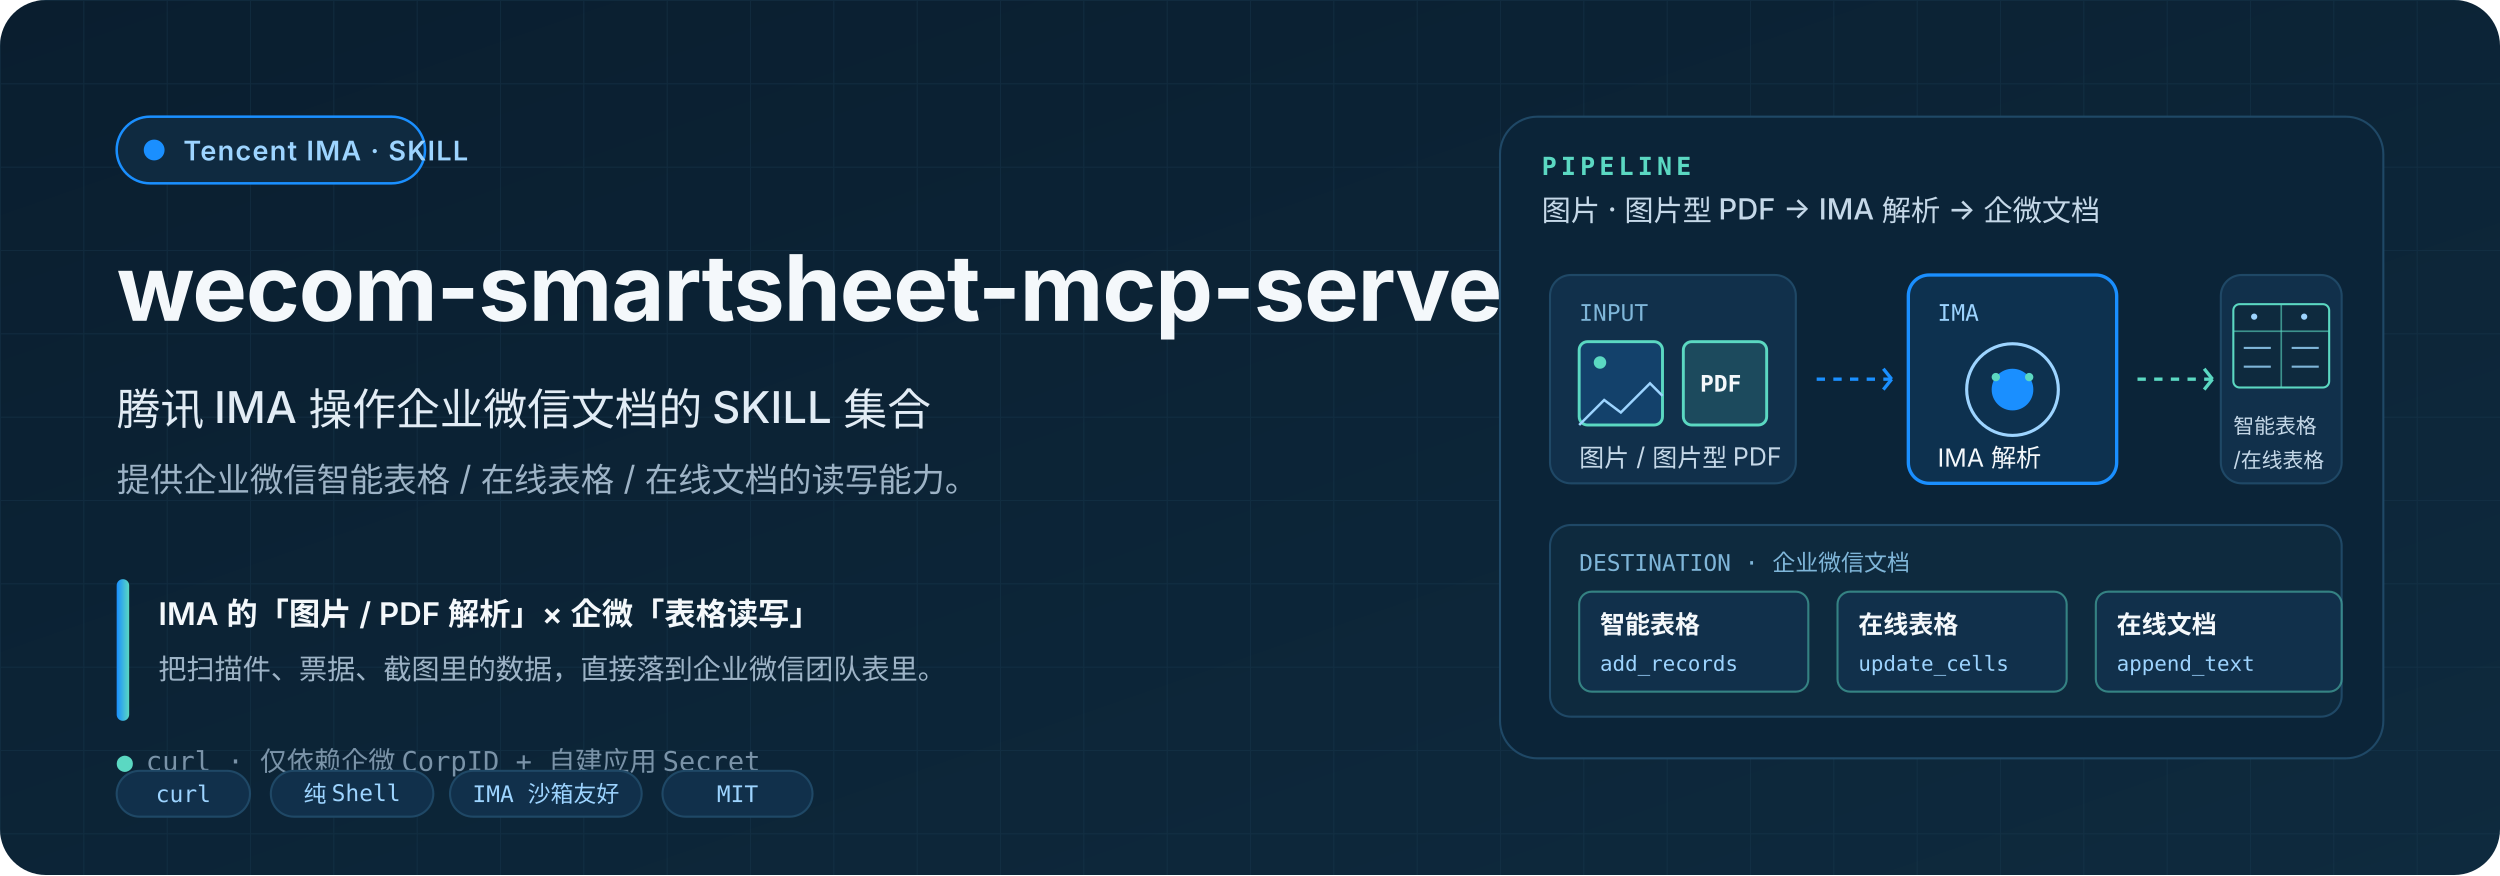
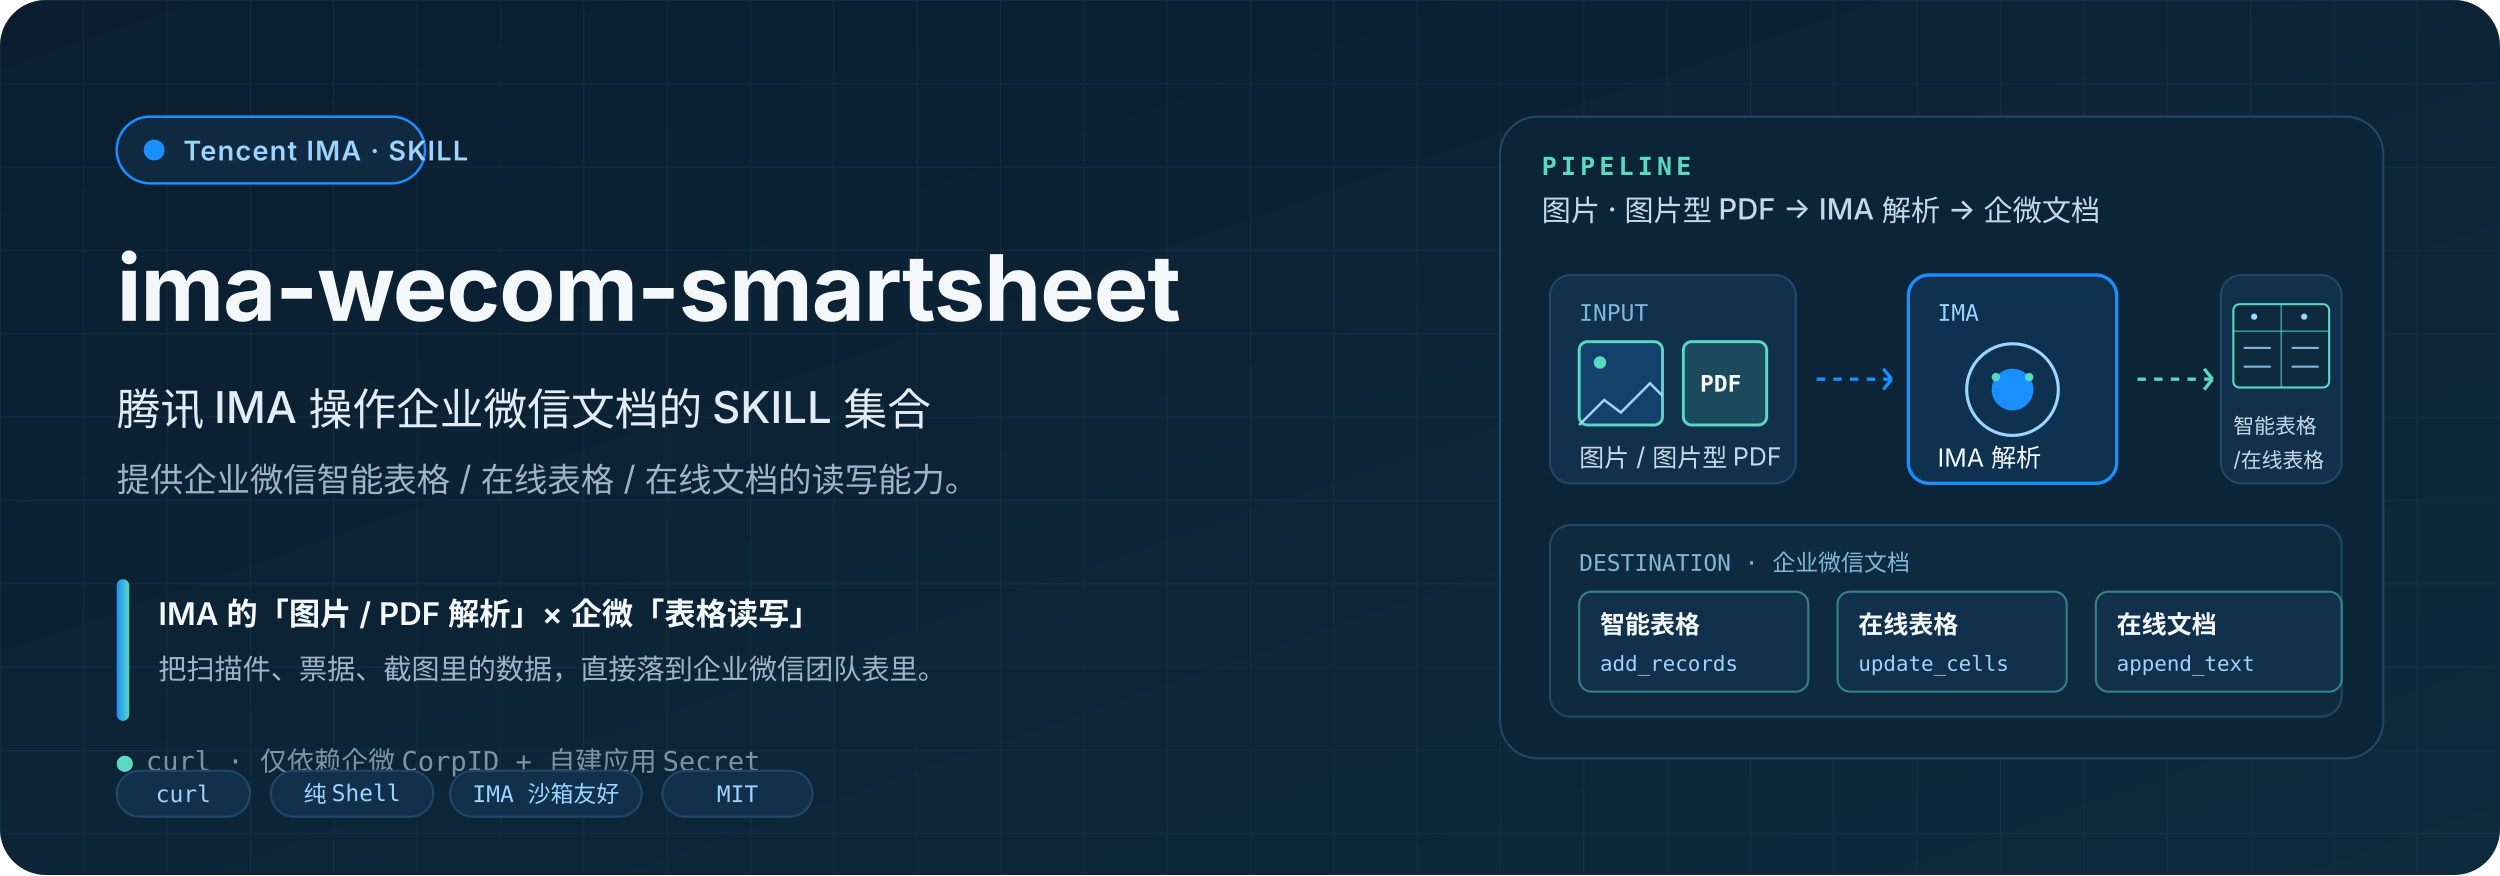
<svg xmlns="http://www.w3.org/2000/svg" width="1200" height="420" viewBox="0 0 1200 420" role="img" aria-labelledby="hero-title hero-desc">
  <defs>
    <linearGradient id="bg-grad" x1="0" y1="0" x2="1" y2="1">
      <stop offset="0" stop-color="#0A1E2F" />
      <stop offset="1" stop-color="#0E2A3E" />
    </linearGradient>
    <linearGradient id="accent-grad" x1="0" y1="0" x2="1" y2="0">
      <stop offset="0" stop-color="#1A8FFF" />
      <stop offset="1" stop-color="#5BD8C2" />
    </linearGradient>
    <pattern id="grid" width="40" height="40" patternUnits="userSpaceOnUse">
      <path d="M 40 0 L 0 0 0 40" fill="none" stroke="#1B3A52" stroke-width="1" stroke-opacity="0.4" />
    </pattern>
  </defs>
  <rect width="1200" height="420" rx="22" fill="url(#bg-grad)" />
  <rect width="1200" height="420" rx="22" fill="url(#grid)" />
  <g id="title-block" transform="translate(56 56)">
    <g>
      <rect x="0" y="0" width="148" height="32" rx="16" fill="#0F2A40" stroke="#1A8FFF" stroke-width="1.2" />
      <circle cx="18" cy="16" r="5" fill="#1A8FFF" />
      <text x="32" y="21" font-family="-apple-system, BlinkMacSystemFont, 'PingFang SC', sans-serif" font-size="13" font-weight="600" fill="#9DD4FF" letter-spacing="0.6">Tencent IMA · SKILL</text>
    </g>
-     <text x="0" y="98" font-family="-apple-system, BlinkMacSystemFont, 'PingFang SC', sans-serif" font-size="44" font-weight="700" fill="#F4F8FB" letter-spacing="-0.5">wecom-smartsheet-mcp-server</text>
+     <text x="0" y="98" font-family="-apple-system, BlinkMacSystemFont, 'PingFang SC', sans-serif" font-size="44" font-weight="700" fill="#F4F8FB" letter-spacing="-0.5">ima-wecom-smartsheet</text>
    <text x="0" y="148" font-family="-apple-system, BlinkMacSystemFont, 'PingFang SC', sans-serif" font-size="21" font-weight="500" fill="#E2ECF5">腾讯 IMA 操作企业微信文档的 SKILL 集合</text>
    <text x="0" y="180" font-family="-apple-system, BlinkMacSystemFont, 'PingFang SC', sans-serif" font-size="16" font-weight="400" fill="#9DB3C6">提供企业微信智能表格 / 在线表格 / 在线文档的读写能力。</text>
    <g transform="translate(0 222)">
      <rect x="0" y="0" width="6" height="68" fill="url(#accent-grad)" rx="3" />
      <text x="20" y="22" font-family="-apple-system, BlinkMacSystemFont, 'PingFang SC', sans-serif" font-size="15" font-weight="600" fill="#F4F8FB">IMA 的「图片 / PDF 解析」× 企微「表格读写」</text>
      <text x="20" y="48" font-family="-apple-system, BlinkMacSystemFont, 'PingFang SC', sans-serif" font-size="13.5" font-weight="400" fill="#9DB3C6">把扫描件、票据、截图里的数据，直接落到企业微信团队表里。</text>
    </g>
    <g transform="translate(0 314)">
      <text font-family="ui-monospace, SFMono-Regular, Menlo, monospace" font-size="13" fill="#7A93A8">
        <tspan x="0" y="0" fill="#5BD8C2">●</tspan>
        <tspan x="14" y="0">curl · 仅依赖企微 CorpID + 自建应用 Secret</tspan>
      </text>
    </g>
  </g>
  <g id="pipeline" transform="translate(720 56)">
    <rect x="0" y="0" width="424" height="308" rx="18" fill="#0B2438" stroke="#1F4866" stroke-width="1" />
    <text x="20" y="28" font-family="ui-monospace, SFMono-Regular, Menlo, monospace" font-size="12" font-weight="600" fill="#5BD8C2" letter-spacing="2">PIPELINE</text>
    <text x="20" y="50" font-family="-apple-system, BlinkMacSystemFont, 'PingFang SC', sans-serif" font-size="14" font-weight="500" fill="#C5D8E8">图片 · 图片型 PDF  →  IMA 解析  →  企微文档</text>
    <g transform="translate(24 76)">
      <rect x="0" y="0" width="118" height="100" rx="10" fill="#11304B" stroke="#1F4866" />
      <text x="14" y="22" font-family="ui-monospace, monospace" font-size="11" fill="#7FB6D9">INPUT</text>
      <rect x="14" y="32" width="40" height="40" rx="4" fill="#1A8FFF" opacity="0.18" />
      <rect x="14" y="32" width="40" height="40" rx="4" fill="none" stroke="#5BD8C2" stroke-width="1.4" />
      <circle cx="24" cy="42" r="3" fill="#5BD8C2" />
      <path d="M14 72 L26 60 L34 66 L48 52 L54 58" stroke="#9DD4FF" stroke-width="1.2" fill="none" />
      <rect x="64" y="32" width="40" height="40" rx="4" fill="#5BD8C2" opacity="0.16" />
      <rect x="64" y="32" width="40" height="40" rx="4" fill="none" stroke="#5BD8C2" stroke-width="1.4" />
      <text x="72" y="56" font-family="ui-monospace, monospace" font-size="11" font-weight="700" fill="#F4F8FB">PDF</text>
      <text x="14" y="92" font-family="-apple-system, 'PingFang SC', sans-serif" font-size="12" fill="#C5D8E8">图片 / 图片型 PDF</text>
    </g>
    <path d="M152 126 L188 126" stroke="#1A8FFF" stroke-width="1.6" stroke-dasharray="4 4" />
    <path d="M188 126 L184 121 M188 126 L184 131" stroke="#1A8FFF" stroke-width="1.6" fill="none" />
    <g transform="translate(196 76)">
      <rect x="0" y="0" width="100" height="100" rx="10" fill="#1A8FFF" opacity="0.12" />
      <rect x="0" y="0" width="100" height="100" rx="10" fill="none" stroke="#1A8FFF" stroke-width="1.6" />
      <text x="14" y="22" font-family="ui-monospace, monospace" font-size="11" fill="#9DD4FF">IMA</text>
      <circle cx="50" cy="55" r="22" fill="none" stroke="#9DD4FF" stroke-width="1.5" />
      <circle cx="50" cy="55" r="10" fill="#1A8FFF" />
      <circle cx="42" cy="49" r="2" fill="#5BD8C2" />
      <circle cx="58" cy="49" r="2" fill="#5BD8C2" />
      <text x="14" y="92" font-family="-apple-system, 'PingFang SC', sans-serif" font-size="12" fill="#F4F8FB">IMA 解析</text>
    </g>
    <path d="M306 126 L342 126" stroke="#5BD8C2" stroke-width="1.6" stroke-dasharray="4 4" />
    <path d="M342 126 L338 121 M342 126 L338 131" stroke="#5BD8C2" stroke-width="1.6" fill="none" />
    <g transform="translate(346 76)">
      <rect x="0" y="0" width="58" height="100" rx="10" fill="#11304B" stroke="#1F4866" />
      <rect x="6" y="14" width="46" height="40" rx="3" fill="#0E2A3E" stroke="#5BD8C2" stroke-width="1" />
      <line x1="6" y1="27" x2="52" y2="27" stroke="#5BD8C2" stroke-width="0.8" opacity="0.6" />
      <line x1="29" y1="14" x2="29" y2="54" stroke="#5BD8C2" stroke-width="0.8" opacity="0.6" />
      <circle cx="16" cy="20" r="1.5" fill="#9DD4FF" />
      <circle cx="40" cy="20" r="1.5" fill="#9DD4FF" />
      <line x1="11" y1="35" x2="24" y2="35" stroke="#7FB6D9" stroke-width="1" />
      <line x1="11" y1="44" x2="24" y2="44" stroke="#7FB6D9" stroke-width="1" />
      <line x1="34" y1="35" x2="47" y2="35" stroke="#7FB6D9" stroke-width="1" />
      <line x1="34" y1="44" x2="47" y2="44" stroke="#7FB6D9" stroke-width="1" />
      <text x="6" y="76" font-family="-apple-system, 'PingFang SC', sans-serif" font-size="10" fill="#C5D8E8">智能表格</text>
      <text x="6" y="92" font-family="-apple-system, 'PingFang SC', sans-serif" font-size="10" fill="#C5D8E8">/在线表格</text>
    </g>
    <g transform="translate(24 196)">
      <rect x="0" y="0" width="380" height="92" rx="10" fill="#0E2A3E" stroke="#1F4866" />
      <text x="14" y="22" font-family="ui-monospace, monospace" font-size="11" fill="#7FB6D9">DESTINATION · 企业微信文档</text>
      <g transform="translate(14 32)">
        <rect x="0" y="0" width="110" height="48" rx="6" fill="#11304B" stroke="#5BD8C2" stroke-opacity="0.5" />
        <text x="10" y="20" font-family="-apple-system, 'PingFang SC', sans-serif" font-size="12" font-weight="600" fill="#F4F8FB">智能表格</text>
        <text x="10" y="38" font-family="ui-monospace, monospace" font-size="10" fill="#9DD4FF">add_records</text>
        <rect x="124" y="0" width="110" height="48" rx="6" fill="#11304B" stroke="#5BD8C2" stroke-opacity="0.5" />
        <text x="134" y="20" font-family="-apple-system, 'PingFang SC', sans-serif" font-size="12" font-weight="600" fill="#F4F8FB">在线表格</text>
        <text x="134" y="38" font-family="ui-monospace, monospace" font-size="10" fill="#9DD4FF">update_cells</text>
        <rect x="248" y="0" width="118" height="48" rx="6" fill="#11304B" stroke="#5BD8C2" stroke-opacity="0.5" />
        <text x="258" y="20" font-family="-apple-system, 'PingFang SC', sans-serif" font-size="12" font-weight="600" fill="#F4F8FB">在线文档</text>
        <text x="258" y="38" font-family="ui-monospace, monospace" font-size="10" fill="#9DD4FF">append_text</text>
      </g>
    </g>
  </g>
  <g transform="translate(56 388)">
    <rect x="0" y="-18" width="64" height="22" rx="11" fill="#11304B" stroke="#1F4866" />
    <text x="32" y="-3" font-family="ui-monospace, monospace" font-size="11" fill="#9DD4FF" text-anchor="middle">curl</text>
    <rect x="74" y="-18" width="78" height="22" rx="11" fill="#11304B" stroke="#1F4866" />
    <text x="113" y="-3" font-family="ui-monospace, monospace" font-size="11" fill="#9DD4FF" text-anchor="middle">纯 Shell</text>
    <rect x="160" y="-18" width="92" height="22" rx="11" fill="#11304B" stroke="#1F4866" />
    <text x="206" y="-3" font-family="ui-monospace, monospace" font-size="11" fill="#9DD4FF" text-anchor="middle">IMA 沙箱友好</text>
    <rect x="262" y="-18" width="72" height="22" rx="11" fill="#11304B" stroke="#1F4866" />
    <text x="298" y="-3" font-family="ui-monospace, monospace" font-size="11" fill="#9DD4FF" text-anchor="middle">MIT</text>
  </g>
</svg>
